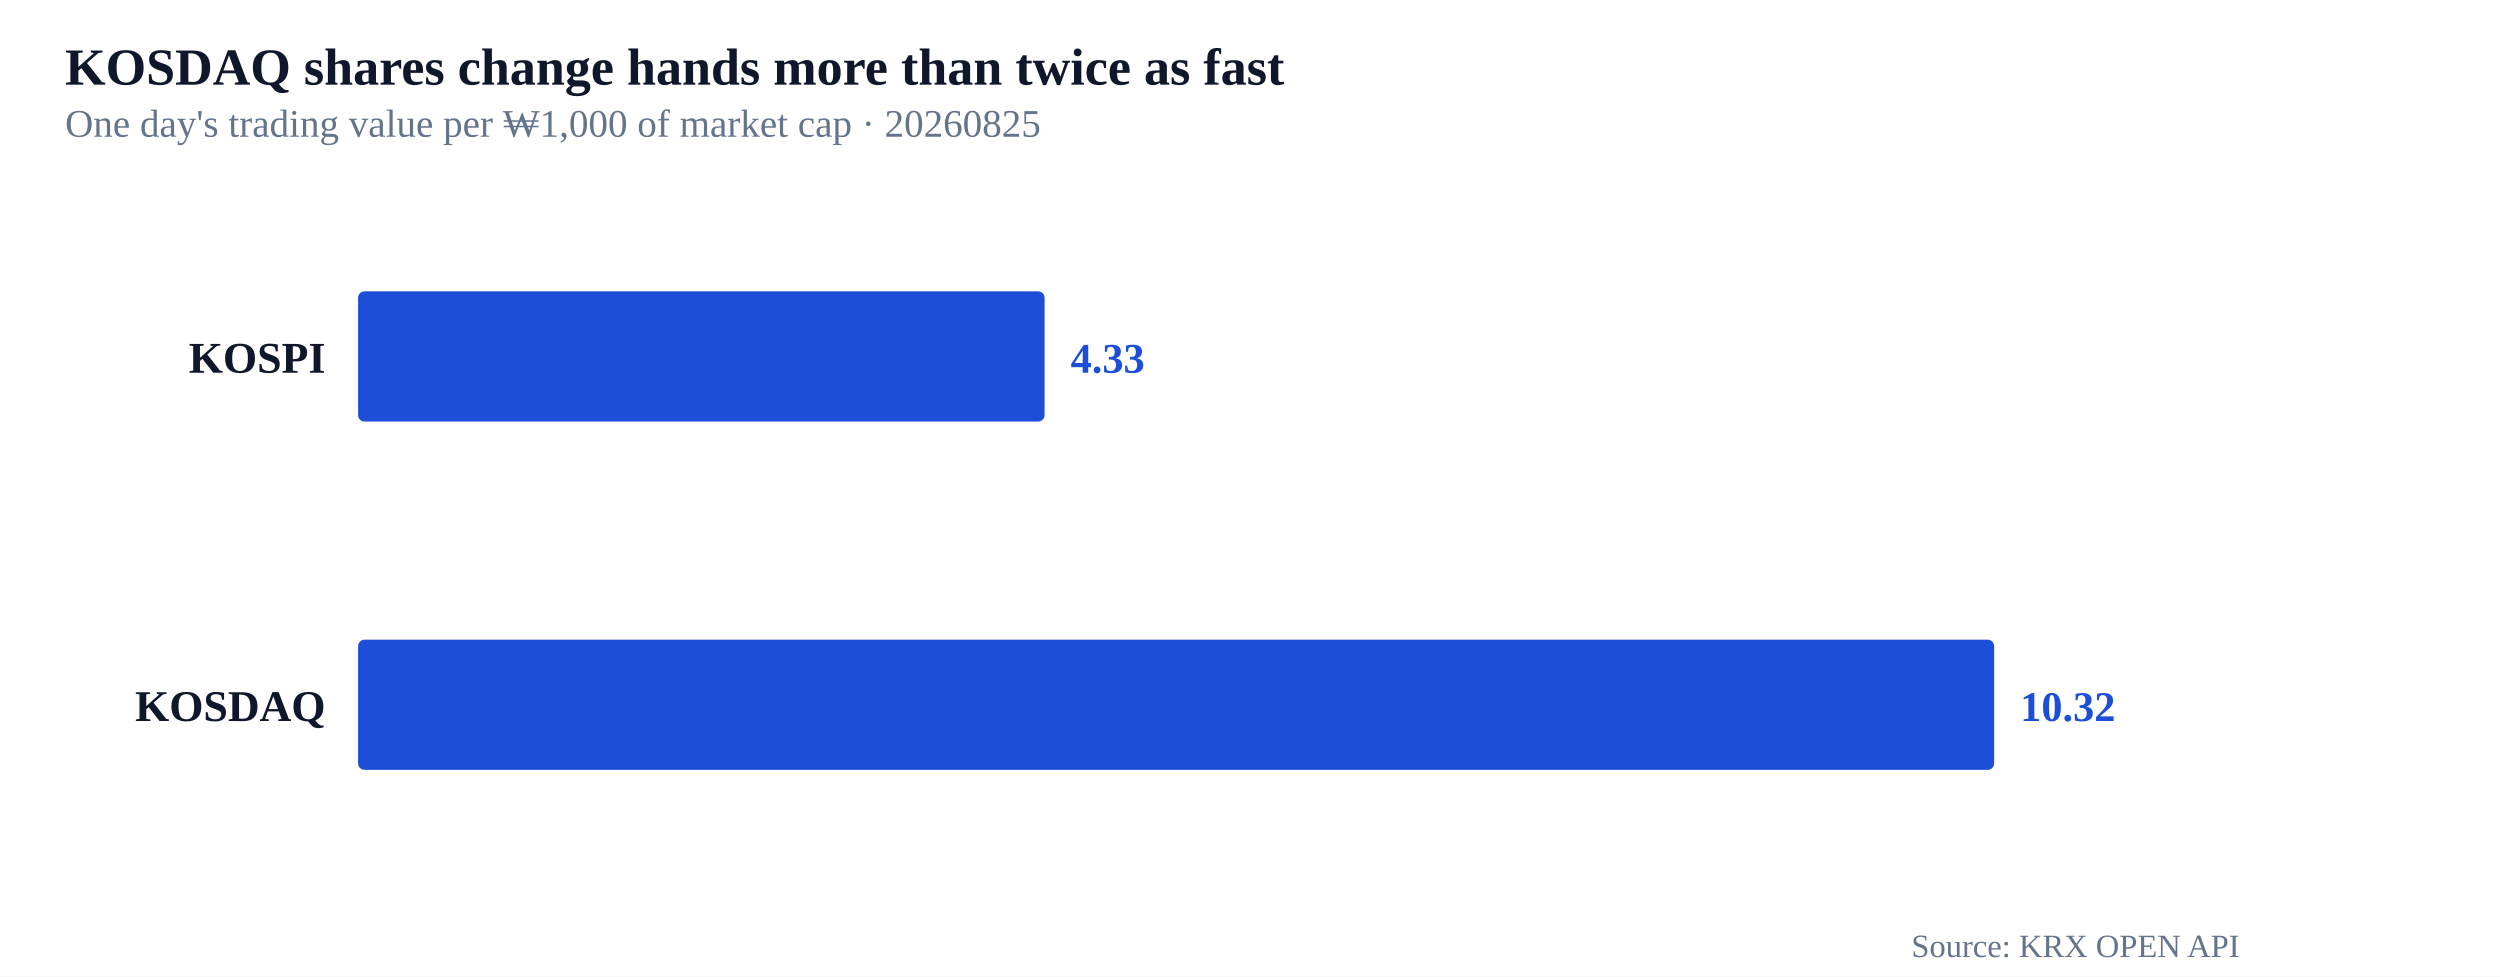
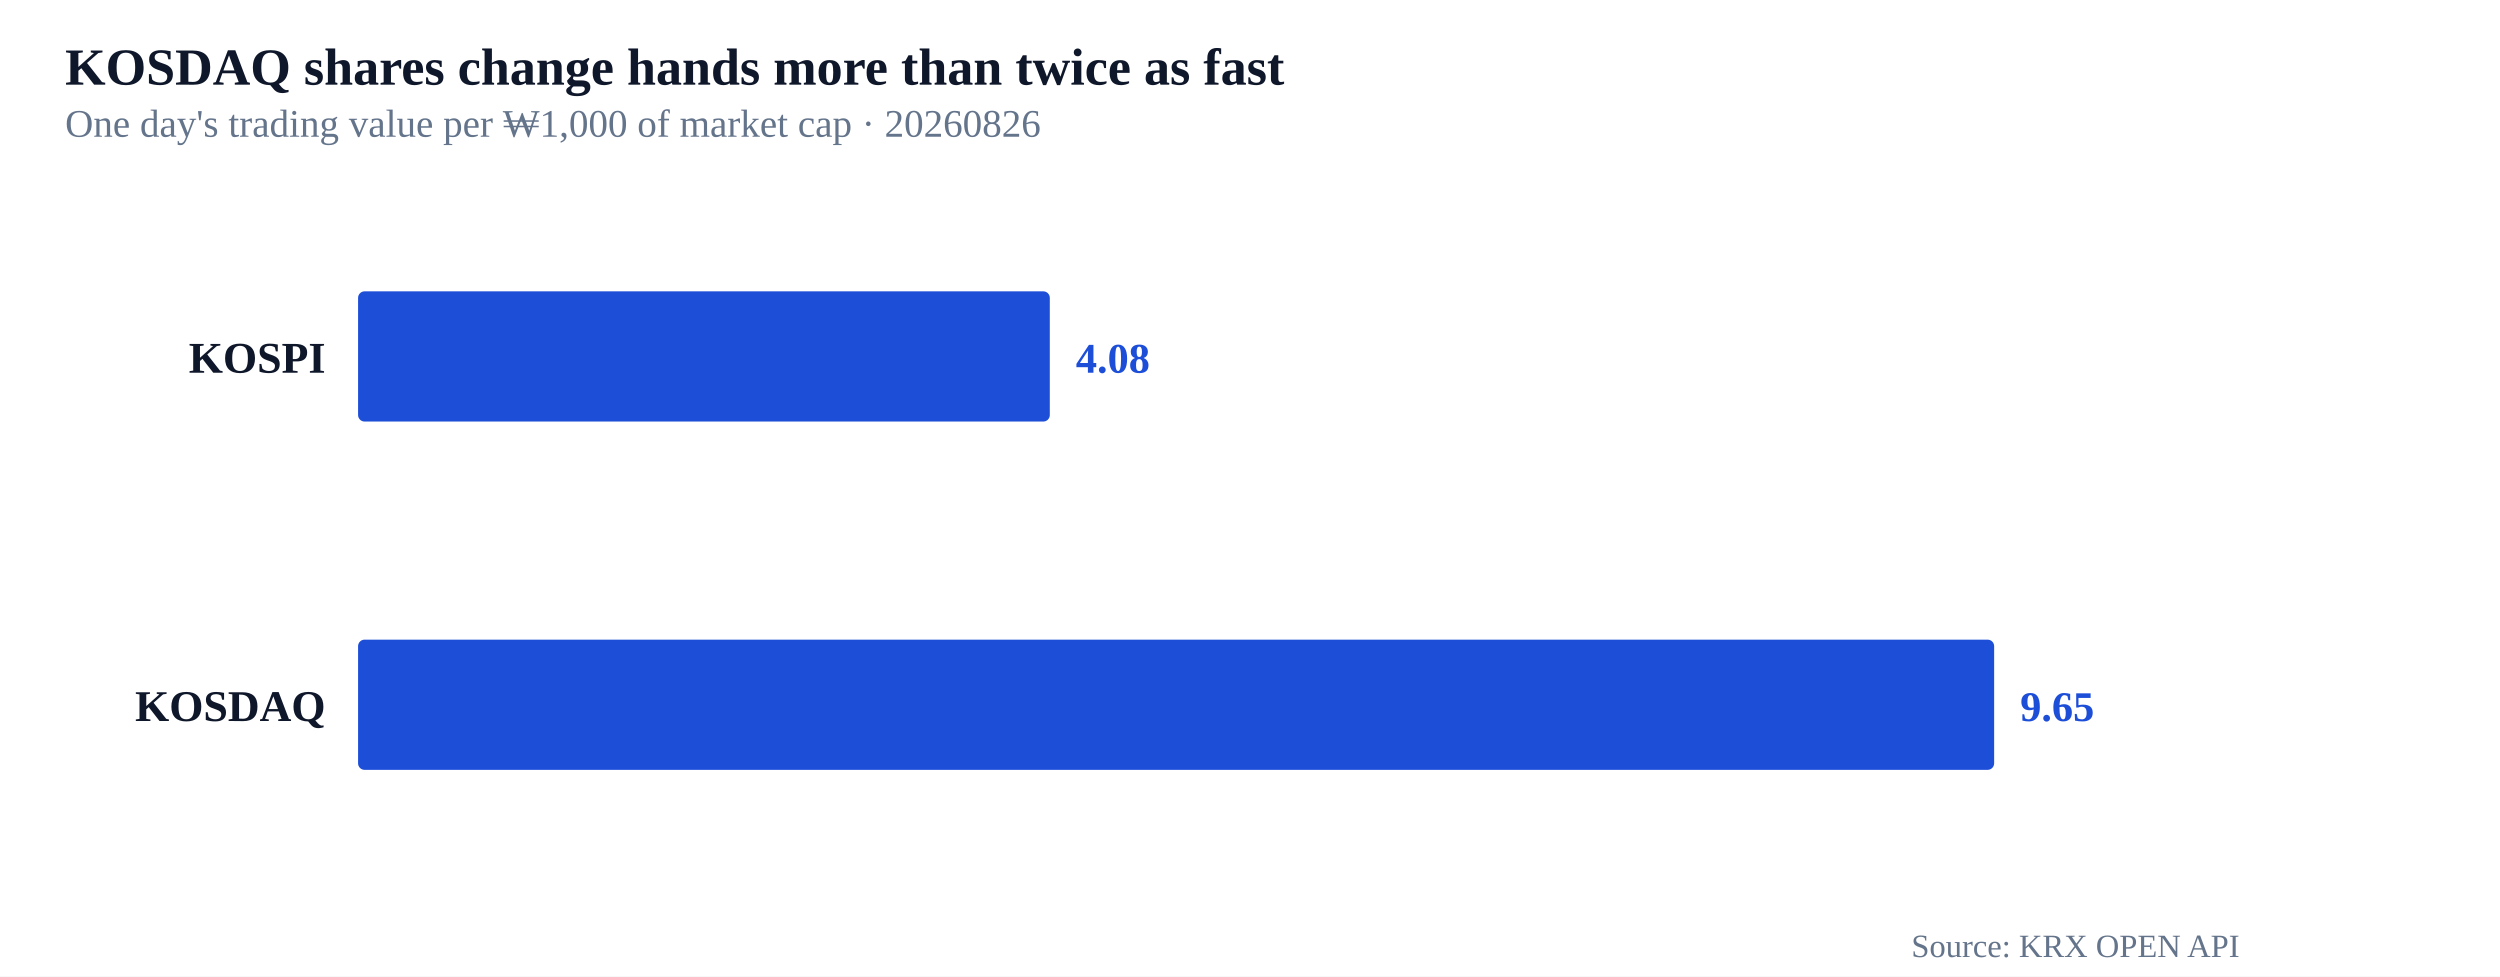
<svg xmlns="http://www.w3.org/2000/svg" viewBox="0 0 768 300" font-family="Georgia,'Times New Roman',serif" role="img" aria-label="Daily turnover per 1000 of market cap: KOSDAQ trades far more actively than KOSPI">
  <rect width="768" height="300" fill="#ffffff" />
  <text x="20" y="26" font-size="16" font-weight="700" fill="#0f172a">KOSDAQ shares change hands more than twice as fast</text>
-   <text x="20" y="42" font-size="12" fill="#64748b">One day's trading value per ₩1,000 of market cap · 20260825</text>
-   <rect x="110" y="89.5" width="210.9" height="40" fill="#1d4ed8" rx="2" />
+   <text x="20" y="42" font-size="12" fill="#64748b">One day's trading value per ₩1,000 of market cap · 20260826</text>
+   <rect x="110" y="89.5" width="212.5" height="40" fill="#1d4ed8" rx="2" />
  <text x="100" y="114.5" text-anchor="end" font-size="13.5" font-weight="700" fill="#0f172a">KOSPI</text>
-   <text x="328.9" y="114.5" font-size="13" font-weight="700" fill="#1d4ed8">4.33</text>
+   <text x="330.5" y="114.5" font-size="13" font-weight="700" fill="#1d4ed8">4.08</text>
  <rect x="110" y="196.5" width="502.6" height="40" fill="#1d4ed8" rx="2" />
  <text x="100" y="221.5" text-anchor="end" font-size="13.5" font-weight="700" fill="#0f172a">KOSDAQ</text>
-   <text x="620.6" y="221.5" font-size="13" font-weight="700" fill="#1d4ed8">10.32</text>
+   <text x="620.6" y="221.5" font-size="13" font-weight="700" fill="#1d4ed8">9.65</text>
  <text x="688" y="294" text-anchor="end" font-size="10" fill="#64748b">Source: KRX OPEN API</text>
</svg>
